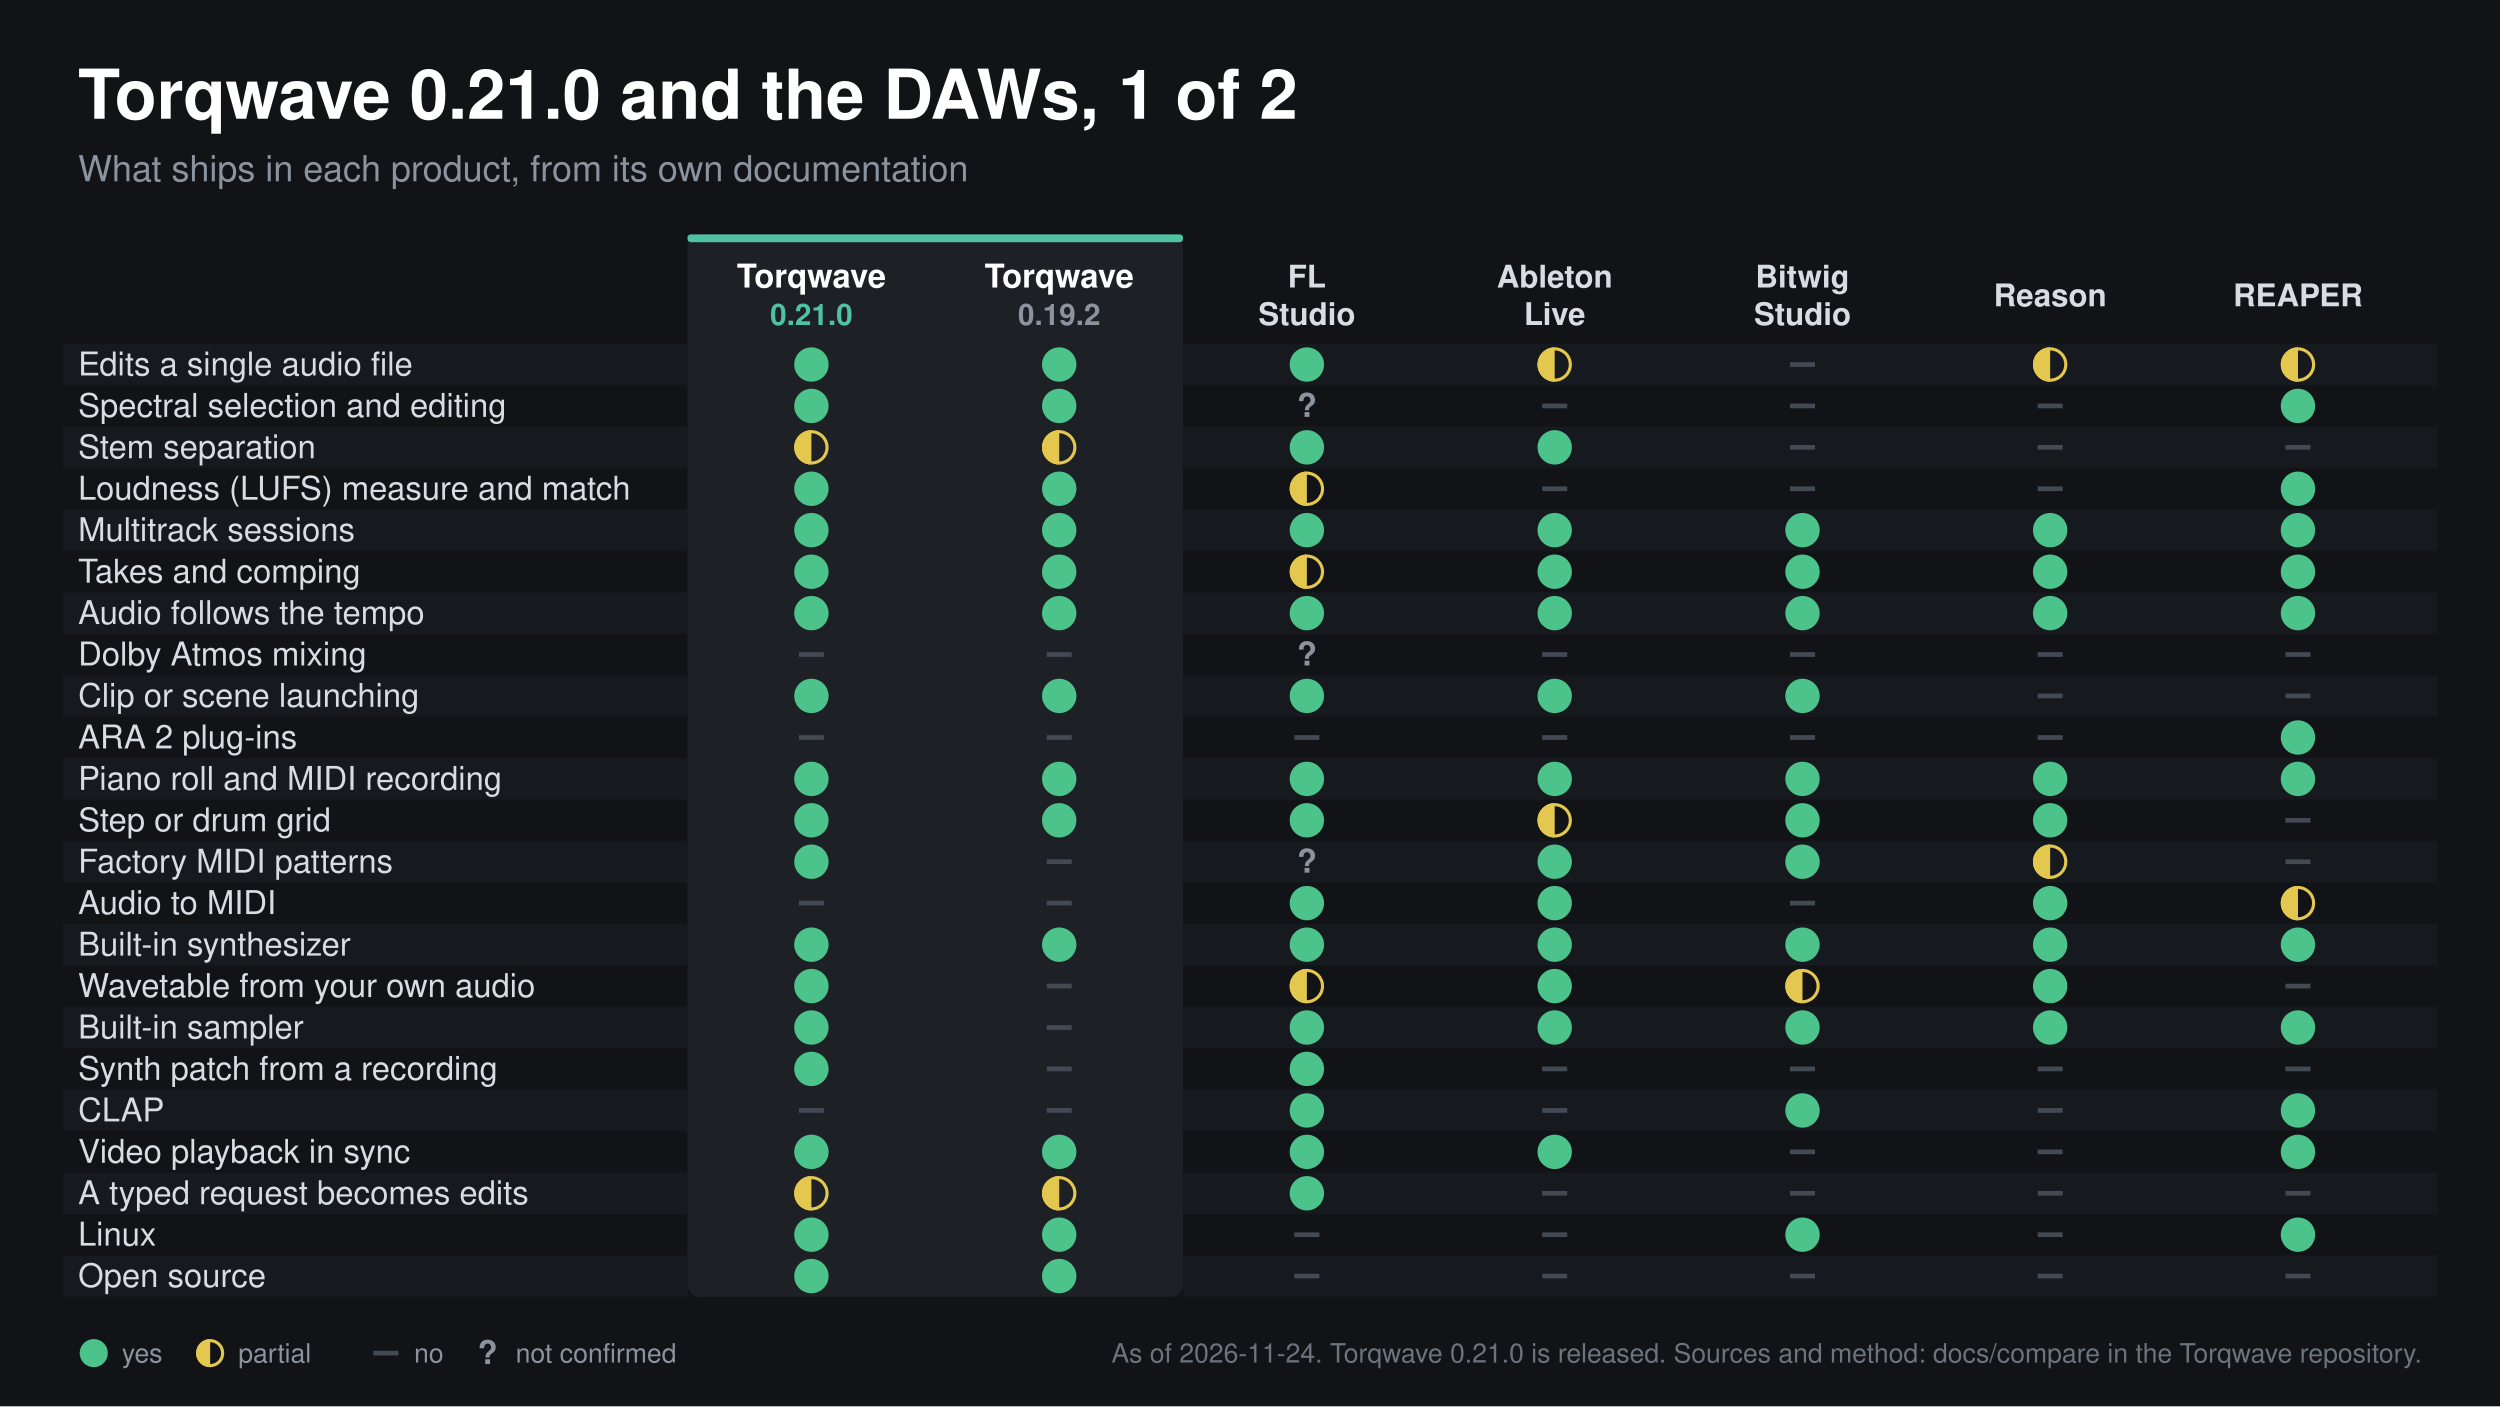
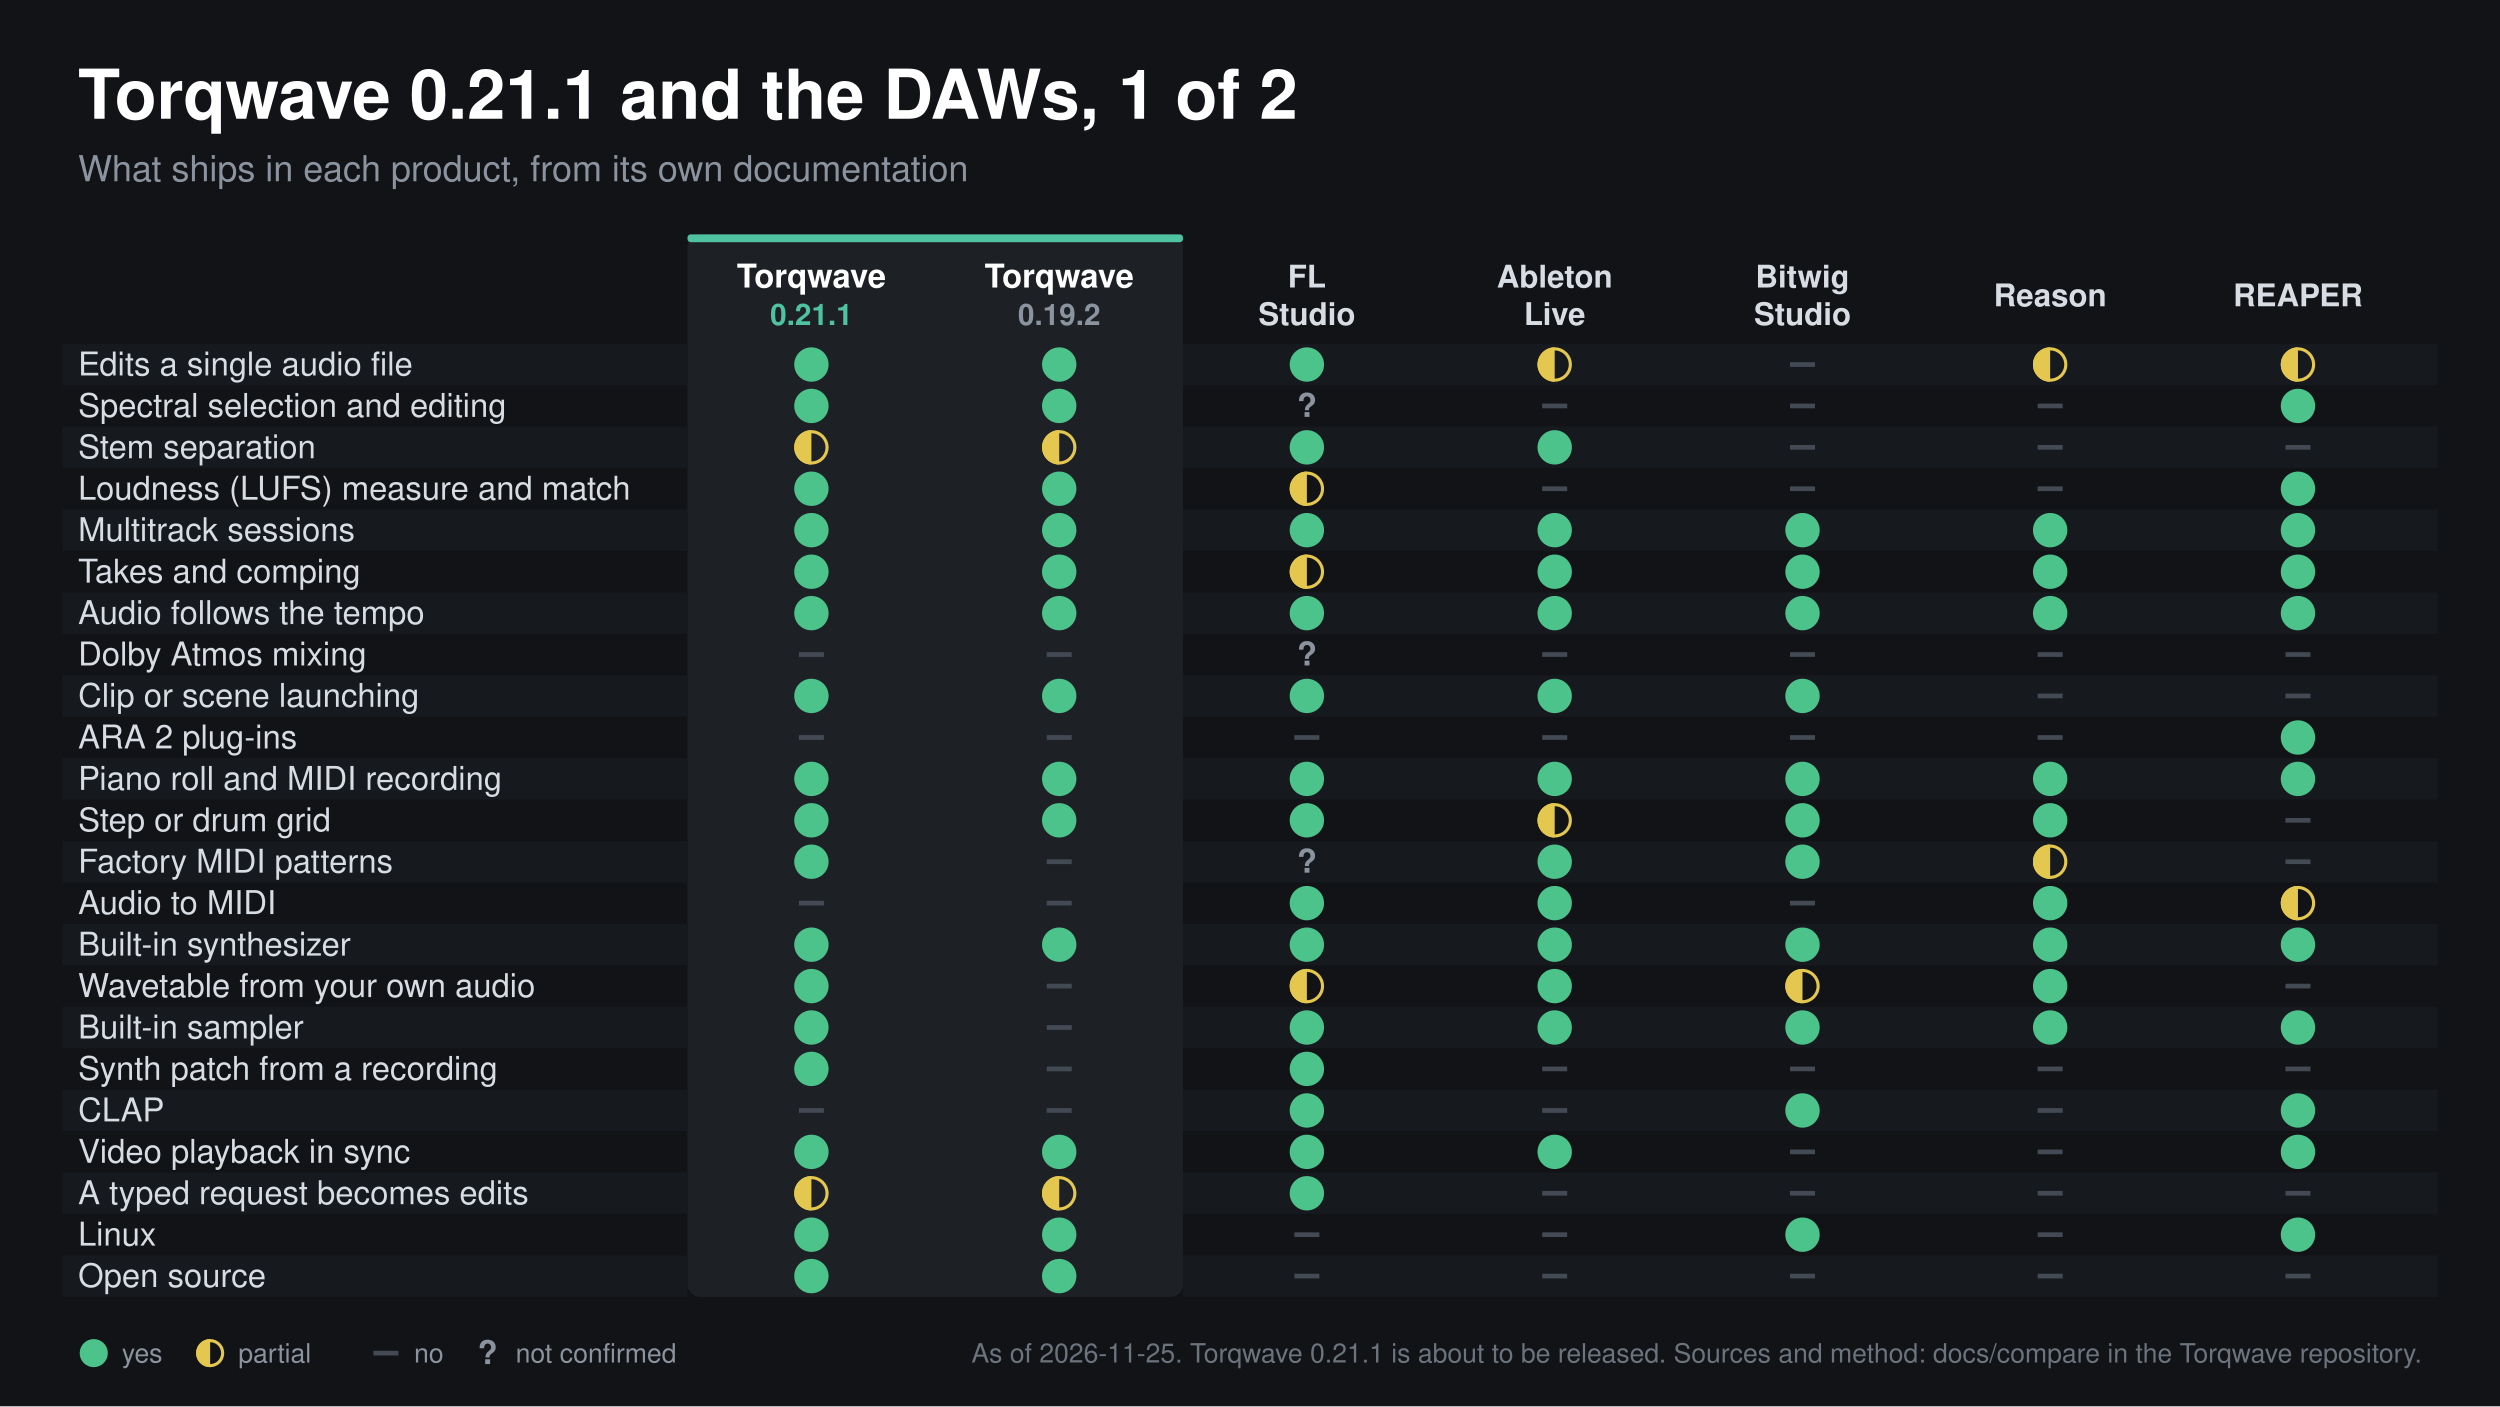
<svg xmlns="http://www.w3.org/2000/svg" width="1600" height="900" viewBox="0 0 1600 900" font-family="Helvetica Neue, Helvetica, Arial, sans-serif">
  <rect width="1600" height="900" fill="#111317" />
-   <text x="50.0" y="76.0" font-size="44" fill="#ffffff" text-anchor="start" font-weight="bold">Torqwave 0.21.0 and the DAWs, 1 of 2</text>
+   <text x="50.0" y="76.0" font-size="44" fill="#ffffff" text-anchor="start" font-weight="bold">Torqwave 0.21.1 and the DAWs, 1 of 2</text>
  <text x="50.0" y="116.0" font-size="23" fill="#8b939e" text-anchor="start" font-weight="normal">What ships in each product, from its own documentation</text>
-   <text x="1550.0" y="872.0" font-size="17" fill="#6b737d" text-anchor="end" font-weight="normal">As of 2026-11-24. Torqwave 0.21.0 is released. Sources and method: docs/compare in the Torqwave repository.</text>
+   <text x="1550.0" y="872.0" font-size="17" fill="#6b737d" text-anchor="end" font-weight="normal">As of 2026-11-25. Torqwave 0.21.1 is about to be released. Sources and method: docs/compare in the Torqwave repository.</text>
  <rect x="440.0" y="150.0" width="317.1" height="680.0" rx="8" fill="#1d2126" />
  <rect x="440.0" y="150.0" width="317.1" height="5.0" rx="2" fill="#4fc3a1" />
  <text x="519.3" y="184.0" font-size="21" fill="#ffffff" text-anchor="middle" font-weight="bold">Torqwave</text>
-   <text x="519.3" y="208.0" font-size="19" fill="#4fc3a1" text-anchor="middle" font-weight="bold">0.21.0</text>
+   <text x="519.3" y="208.0" font-size="19" fill="#4fc3a1" text-anchor="middle" font-weight="bold">0.21.1</text>
  <text x="677.9" y="184.0" font-size="21" fill="#ffffff" text-anchor="middle" font-weight="bold">Torqwave</text>
  <text x="677.9" y="208.0" font-size="19" fill="#8b939e" text-anchor="middle" font-weight="bold">0.19.2</text>
  <text x="836.4" y="184.0" font-size="20" fill="#d8dde3" text-anchor="middle" font-weight="bold">FL</text>
  <text x="836.4" y="208.0" font-size="20" fill="#d8dde3" text-anchor="middle" font-weight="bold">Studio</text>
  <text x="995.0" y="184.0" font-size="20" fill="#d8dde3" text-anchor="middle" font-weight="bold">Ableton</text>
  <text x="995.0" y="208.0" font-size="20" fill="#d8dde3" text-anchor="middle" font-weight="bold">Live</text>
  <text x="1153.6" y="184.0" font-size="20" fill="#d8dde3" text-anchor="middle" font-weight="bold">Bitwig</text>
  <text x="1153.6" y="208.0" font-size="20" fill="#d8dde3" text-anchor="middle" font-weight="bold">Studio</text>
  <text x="1312.1" y="196.0" font-size="20" fill="#d8dde3" text-anchor="middle" font-weight="bold">Reason</text>
  <text x="1470.7" y="196.0" font-size="20" fill="#d8dde3" text-anchor="middle" font-weight="bold">REAPER</text>
  <rect x="40.0" y="220.0" width="400.0" height="26.5" rx="0" fill="#16191d" />
  <rect x="757.1" y="220.0" width="802.9" height="26.5" rx="0" fill="#16191d" />
  <text x="50.0" y="240.3" font-size="21" fill="#d8dde3" text-anchor="start" font-weight="normal">Edits a single audio file</text>
  <circle cx="519.3" cy="233.3" r="11" fill="#4cc38a" />
  <circle cx="677.9" cy="233.3" r="11" fill="#4cc38a" />
  <circle cx="836.4" cy="233.3" r="11" fill="#4cc38a" />
  <circle cx="995.0" cy="233.3" r="10" fill="none" stroke="#e3c74f" stroke-width="2" />
  <path d="M 995.0 222.3 A 11 11 0 0 0 995.0 244.3 Z" fill="#e3c74f" />
  <line x1="1145.6" y1="233.3" x2="1161.6" y2="233.3" stroke="#434a54" stroke-width="3" />
  <circle cx="1312.1" cy="233.3" r="10" fill="none" stroke="#e3c74f" stroke-width="2" />
  <path d="M 1312.1 222.3 A 11 11 0 0 0 1312.1 244.3 Z" fill="#e3c74f" />
  <circle cx="1470.7" cy="233.3" r="10" fill="none" stroke="#e3c74f" stroke-width="2" />
  <path d="M 1470.7 222.3 A 11 11 0 0 0 1470.7 244.3 Z" fill="#e3c74f" />
  <text x="50.0" y="266.8" font-size="21" fill="#d8dde3" text-anchor="start" font-weight="normal">Spectral selection and editing</text>
  <circle cx="519.3" cy="259.8" r="11" fill="#4cc38a" />
  <circle cx="677.9" cy="259.8" r="11" fill="#4cc38a" />
  <text x="836.4" y="266.8" font-size="21" fill="#8b939e" text-anchor="middle" font-weight="bold">?</text>
  <line x1="987.0" y1="259.8" x2="1003.0" y2="259.8" stroke="#434a54" stroke-width="3" />
  <line x1="1145.6" y1="259.8" x2="1161.6" y2="259.8" stroke="#434a54" stroke-width="3" />
  <line x1="1304.1" y1="259.8" x2="1320.1" y2="259.8" stroke="#434a54" stroke-width="3" />
  <circle cx="1470.7" cy="259.8" r="11" fill="#4cc38a" />
  <rect x="40.0" y="273.0" width="400.0" height="26.5" rx="0" fill="#16191d" />
  <rect x="757.1" y="273.0" width="802.9" height="26.5" rx="0" fill="#16191d" />
  <text x="50.0" y="293.3" font-size="21" fill="#d8dde3" text-anchor="start" font-weight="normal">Stem separation</text>
  <circle cx="519.3" cy="286.3" r="10" fill="none" stroke="#e3c74f" stroke-width="2" />
  <path d="M 519.3 275.3 A 11 11 0 0 0 519.3 297.3 Z" fill="#e3c74f" />
  <circle cx="677.9" cy="286.3" r="10" fill="none" stroke="#e3c74f" stroke-width="2" />
  <path d="M 677.9 275.3 A 11 11 0 0 0 677.9 297.3 Z" fill="#e3c74f" />
  <circle cx="836.4" cy="286.3" r="11" fill="#4cc38a" />
  <circle cx="995.0" cy="286.3" r="11" fill="#4cc38a" />
  <line x1="1145.6" y1="286.3" x2="1161.6" y2="286.3" stroke="#434a54" stroke-width="3" />
  <line x1="1304.1" y1="286.3" x2="1320.1" y2="286.3" stroke="#434a54" stroke-width="3" />
  <line x1="1462.7" y1="286.3" x2="1478.7" y2="286.3" stroke="#434a54" stroke-width="3" />
  <text x="50.0" y="319.8" font-size="21" fill="#d8dde3" text-anchor="start" font-weight="normal">Loudness (LUFS) measure and match</text>
  <circle cx="519.3" cy="312.8" r="11" fill="#4cc38a" />
  <circle cx="677.9" cy="312.8" r="11" fill="#4cc38a" />
  <circle cx="836.4" cy="312.8" r="10" fill="none" stroke="#e3c74f" stroke-width="2" />
  <path d="M 836.4 301.8 A 11 11 0 0 0 836.4 323.8 Z" fill="#e3c74f" />
  <line x1="987.0" y1="312.8" x2="1003.0" y2="312.8" stroke="#434a54" stroke-width="3" />
  <line x1="1145.6" y1="312.8" x2="1161.6" y2="312.8" stroke="#434a54" stroke-width="3" />
  <line x1="1304.1" y1="312.8" x2="1320.1" y2="312.8" stroke="#434a54" stroke-width="3" />
  <circle cx="1470.7" cy="312.8" r="11" fill="#4cc38a" />
  <rect x="40.0" y="326.1" width="400.0" height="26.5" rx="0" fill="#16191d" />
  <rect x="757.1" y="326.1" width="802.9" height="26.5" rx="0" fill="#16191d" />
  <text x="50.0" y="346.3" font-size="21" fill="#d8dde3" text-anchor="start" font-weight="normal">Multitrack sessions</text>
  <circle cx="519.3" cy="339.3" r="11" fill="#4cc38a" />
  <circle cx="677.9" cy="339.3" r="11" fill="#4cc38a" />
  <circle cx="836.4" cy="339.3" r="11" fill="#4cc38a" />
  <circle cx="995.0" cy="339.3" r="11" fill="#4cc38a" />
  <circle cx="1153.6" cy="339.3" r="11" fill="#4cc38a" />
  <circle cx="1312.1" cy="339.3" r="11" fill="#4cc38a" />
  <circle cx="1470.7" cy="339.3" r="11" fill="#4cc38a" />
  <text x="50.0" y="372.9" font-size="21" fill="#d8dde3" text-anchor="start" font-weight="normal">Takes and comping</text>
  <circle cx="519.3" cy="365.9" r="11" fill="#4cc38a" />
  <circle cx="677.9" cy="365.9" r="11" fill="#4cc38a" />
  <circle cx="836.4" cy="365.9" r="10" fill="none" stroke="#e3c74f" stroke-width="2" />
  <path d="M 836.4 354.9 A 11 11 0 0 0 836.4 376.9 Z" fill="#e3c74f" />
  <circle cx="995.0" cy="365.9" r="11" fill="#4cc38a" />
  <circle cx="1153.6" cy="365.9" r="11" fill="#4cc38a" />
  <circle cx="1312.1" cy="365.9" r="11" fill="#4cc38a" />
  <circle cx="1470.7" cy="365.9" r="11" fill="#4cc38a" />
  <rect x="40.0" y="379.1" width="400.0" height="26.5" rx="0" fill="#16191d" />
  <rect x="757.1" y="379.1" width="802.9" height="26.5" rx="0" fill="#16191d" />
  <text x="50.0" y="399.4" font-size="21" fill="#d8dde3" text-anchor="start" font-weight="normal">Audio follows the tempo</text>
  <circle cx="519.3" cy="392.4" r="11" fill="#4cc38a" />
  <circle cx="677.9" cy="392.4" r="11" fill="#4cc38a" />
  <circle cx="836.4" cy="392.4" r="11" fill="#4cc38a" />
  <circle cx="995.0" cy="392.4" r="11" fill="#4cc38a" />
  <circle cx="1153.6" cy="392.4" r="11" fill="#4cc38a" />
  <circle cx="1312.1" cy="392.4" r="11" fill="#4cc38a" />
  <circle cx="1470.7" cy="392.4" r="11" fill="#4cc38a" />
  <text x="50.0" y="425.9" font-size="21" fill="#d8dde3" text-anchor="start" font-weight="normal">Dolby Atmos mixing</text>
  <line x1="511.3" y1="418.9" x2="527.3" y2="418.9" stroke="#434a54" stroke-width="3" />
  <line x1="669.9" y1="418.9" x2="685.9" y2="418.9" stroke="#434a54" stroke-width="3" />
  <text x="836.4" y="425.9" font-size="21" fill="#8b939e" text-anchor="middle" font-weight="bold">?</text>
  <line x1="987.0" y1="418.9" x2="1003.0" y2="418.9" stroke="#434a54" stroke-width="3" />
  <line x1="1145.6" y1="418.9" x2="1161.6" y2="418.9" stroke="#434a54" stroke-width="3" />
  <line x1="1304.1" y1="418.9" x2="1320.1" y2="418.9" stroke="#434a54" stroke-width="3" />
  <line x1="1462.7" y1="418.9" x2="1478.7" y2="418.9" stroke="#434a54" stroke-width="3" />
  <rect x="40.0" y="432.2" width="400.0" height="26.5" rx="0" fill="#16191d" />
  <rect x="757.1" y="432.2" width="802.9" height="26.5" rx="0" fill="#16191d" />
  <text x="50.0" y="452.4" font-size="21" fill="#d8dde3" text-anchor="start" font-weight="normal">Clip or scene launching</text>
  <circle cx="519.3" cy="445.4" r="11" fill="#4cc38a" />
  <circle cx="677.9" cy="445.4" r="11" fill="#4cc38a" />
  <circle cx="836.4" cy="445.4" r="11" fill="#4cc38a" />
  <circle cx="995.0" cy="445.4" r="11" fill="#4cc38a" />
  <circle cx="1153.6" cy="445.4" r="11" fill="#4cc38a" />
  <line x1="1304.1" y1="445.4" x2="1320.1" y2="445.4" stroke="#434a54" stroke-width="3" />
  <line x1="1462.7" y1="445.4" x2="1478.7" y2="445.4" stroke="#434a54" stroke-width="3" />
  <text x="50.0" y="479.0" font-size="21" fill="#d8dde3" text-anchor="start" font-weight="normal">ARA 2 plug-ins</text>
  <line x1="511.3" y1="472.0" x2="527.3" y2="472.0" stroke="#434a54" stroke-width="3" />
  <line x1="669.9" y1="472.0" x2="685.9" y2="472.0" stroke="#434a54" stroke-width="3" />
  <line x1="828.4" y1="472.0" x2="844.4" y2="472.0" stroke="#434a54" stroke-width="3" />
  <line x1="987.0" y1="472.0" x2="1003.0" y2="472.0" stroke="#434a54" stroke-width="3" />
  <line x1="1145.6" y1="472.0" x2="1161.6" y2="472.0" stroke="#434a54" stroke-width="3" />
  <line x1="1304.1" y1="472.0" x2="1320.1" y2="472.0" stroke="#434a54" stroke-width="3" />
  <circle cx="1470.7" cy="472.0" r="11" fill="#4cc38a" />
  <rect x="40.0" y="485.2" width="400.0" height="26.5" rx="0" fill="#16191d" />
  <rect x="757.1" y="485.2" width="802.9" height="26.5" rx="0" fill="#16191d" />
  <text x="50.0" y="505.5" font-size="21" fill="#d8dde3" text-anchor="start" font-weight="normal">Piano roll and MIDI recording</text>
  <circle cx="519.3" cy="498.5" r="11" fill="#4cc38a" />
  <circle cx="677.9" cy="498.5" r="11" fill="#4cc38a" />
  <circle cx="836.4" cy="498.5" r="11" fill="#4cc38a" />
  <circle cx="995.0" cy="498.5" r="11" fill="#4cc38a" />
  <circle cx="1153.6" cy="498.5" r="11" fill="#4cc38a" />
  <circle cx="1312.1" cy="498.5" r="11" fill="#4cc38a" />
  <circle cx="1470.7" cy="498.5" r="11" fill="#4cc38a" />
  <text x="50.0" y="532.0" font-size="21" fill="#d8dde3" text-anchor="start" font-weight="normal">Step or drum grid</text>
  <circle cx="519.3" cy="525.0" r="11" fill="#4cc38a" />
  <circle cx="677.9" cy="525.0" r="11" fill="#4cc38a" />
  <circle cx="836.4" cy="525.0" r="11" fill="#4cc38a" />
  <circle cx="995.0" cy="525.0" r="10" fill="none" stroke="#e3c74f" stroke-width="2" />
  <path d="M 995.0 514.0 A 11 11 0 0 0 995.0 536.0 Z" fill="#e3c74f" />
  <circle cx="1153.6" cy="525.0" r="11" fill="#4cc38a" />
  <circle cx="1312.1" cy="525.0" r="11" fill="#4cc38a" />
  <line x1="1462.7" y1="525.0" x2="1478.7" y2="525.0" stroke="#434a54" stroke-width="3" />
  <rect x="40.0" y="538.3" width="400.0" height="26.5" rx="0" fill="#16191d" />
  <rect x="757.1" y="538.3" width="802.9" height="26.5" rx="0" fill="#16191d" />
  <text x="50.0" y="558.5" font-size="21" fill="#d8dde3" text-anchor="start" font-weight="normal">Factory MIDI patterns</text>
  <circle cx="519.3" cy="551.5" r="11" fill="#4cc38a" />
  <line x1="669.9" y1="551.5" x2="685.9" y2="551.5" stroke="#434a54" stroke-width="3" />
  <text x="836.4" y="558.5" font-size="21" fill="#8b939e" text-anchor="middle" font-weight="bold">?</text>
  <circle cx="995.0" cy="551.5" r="11" fill="#4cc38a" />
  <circle cx="1153.6" cy="551.5" r="11" fill="#4cc38a" />
  <circle cx="1312.1" cy="551.5" r="10" fill="none" stroke="#e3c74f" stroke-width="2" />
  <path d="M 1312.1 540.5 A 11 11 0 0 0 1312.1 562.5 Z" fill="#e3c74f" />
  <line x1="1462.7" y1="551.5" x2="1478.7" y2="551.5" stroke="#434a54" stroke-width="3" />
  <text x="50.0" y="585.0" font-size="21" fill="#d8dde3" text-anchor="start" font-weight="normal">Audio to MIDI</text>
  <line x1="511.3" y1="578.0" x2="527.3" y2="578.0" stroke="#434a54" stroke-width="3" />
  <line x1="669.9" y1="578.0" x2="685.9" y2="578.0" stroke="#434a54" stroke-width="3" />
  <circle cx="836.4" cy="578.0" r="11" fill="#4cc38a" />
  <circle cx="995.0" cy="578.0" r="11" fill="#4cc38a" />
  <line x1="1145.6" y1="578.0" x2="1161.6" y2="578.0" stroke="#434a54" stroke-width="3" />
  <circle cx="1312.1" cy="578.0" r="11" fill="#4cc38a" />
  <circle cx="1470.7" cy="578.0" r="10" fill="none" stroke="#e3c74f" stroke-width="2" />
  <path d="M 1470.7 567.0 A 11 11 0 0 0 1470.7 589.0 Z" fill="#e3c74f" />
  <rect x="40.0" y="591.3" width="400.0" height="26.5" rx="0" fill="#16191d" />
  <rect x="757.1" y="591.3" width="802.9" height="26.5" rx="0" fill="#16191d" />
  <text x="50.0" y="611.6" font-size="21" fill="#d8dde3" text-anchor="start" font-weight="normal">Built-in synthesizer</text>
  <circle cx="519.3" cy="604.6" r="11" fill="#4cc38a" />
  <circle cx="677.9" cy="604.6" r="11" fill="#4cc38a" />
  <circle cx="836.4" cy="604.6" r="11" fill="#4cc38a" />
  <circle cx="995.0" cy="604.6" r="11" fill="#4cc38a" />
  <circle cx="1153.6" cy="604.6" r="11" fill="#4cc38a" />
  <circle cx="1312.1" cy="604.6" r="11" fill="#4cc38a" />
  <circle cx="1470.7" cy="604.6" r="11" fill="#4cc38a" />
  <text x="50.0" y="638.1" font-size="21" fill="#d8dde3" text-anchor="start" font-weight="normal">Wavetable from your own audio</text>
  <circle cx="519.3" cy="631.1" r="11" fill="#4cc38a" />
  <line x1="669.9" y1="631.1" x2="685.9" y2="631.1" stroke="#434a54" stroke-width="3" />
  <circle cx="836.4" cy="631.1" r="10" fill="none" stroke="#e3c74f" stroke-width="2" />
  <path d="M 836.4 620.1 A 11 11 0 0 0 836.4 642.1 Z" fill="#e3c74f" />
  <circle cx="995.0" cy="631.1" r="11" fill="#4cc38a" />
  <circle cx="1153.6" cy="631.1" r="10" fill="none" stroke="#e3c74f" stroke-width="2" />
  <path d="M 1153.6 620.1 A 11 11 0 0 0 1153.6 642.1 Z" fill="#e3c74f" />
  <circle cx="1312.1" cy="631.1" r="11" fill="#4cc38a" />
  <line x1="1462.7" y1="631.1" x2="1478.7" y2="631.1" stroke="#434a54" stroke-width="3" />
  <rect x="40.0" y="644.3" width="400.0" height="26.5" rx="0" fill="#16191d" />
  <rect x="757.1" y="644.3" width="802.9" height="26.5" rx="0" fill="#16191d" />
  <text x="50.0" y="664.6" font-size="21" fill="#d8dde3" text-anchor="start" font-weight="normal">Built-in sampler</text>
  <circle cx="519.3" cy="657.6" r="11" fill="#4cc38a" />
  <line x1="669.9" y1="657.6" x2="685.9" y2="657.6" stroke="#434a54" stroke-width="3" />
  <circle cx="836.4" cy="657.6" r="11" fill="#4cc38a" />
  <circle cx="995.0" cy="657.6" r="11" fill="#4cc38a" />
  <circle cx="1153.6" cy="657.6" r="11" fill="#4cc38a" />
  <circle cx="1312.1" cy="657.6" r="11" fill="#4cc38a" />
  <circle cx="1470.7" cy="657.6" r="11" fill="#4cc38a" />
  <text x="50.0" y="691.1" font-size="21" fill="#d8dde3" text-anchor="start" font-weight="normal">Synth patch from a recording</text>
  <circle cx="519.3" cy="684.1" r="11" fill="#4cc38a" />
  <line x1="669.9" y1="684.1" x2="685.9" y2="684.1" stroke="#434a54" stroke-width="3" />
  <circle cx="836.4" cy="684.1" r="11" fill="#4cc38a" />
  <line x1="987.0" y1="684.1" x2="1003.0" y2="684.1" stroke="#434a54" stroke-width="3" />
  <line x1="1145.6" y1="684.1" x2="1161.6" y2="684.1" stroke="#434a54" stroke-width="3" />
  <line x1="1304.1" y1="684.1" x2="1320.1" y2="684.1" stroke="#434a54" stroke-width="3" />
  <line x1="1462.7" y1="684.1" x2="1478.7" y2="684.1" stroke="#434a54" stroke-width="3" />
  <rect x="40.0" y="697.4" width="400.0" height="26.5" rx="0" fill="#16191d" />
  <rect x="757.1" y="697.4" width="802.9" height="26.5" rx="0" fill="#16191d" />
  <text x="50.0" y="717.7" font-size="21" fill="#d8dde3" text-anchor="start" font-weight="normal">CLAP</text>
  <line x1="511.3" y1="710.7" x2="527.3" y2="710.7" stroke="#434a54" stroke-width="3" />
  <line x1="669.9" y1="710.7" x2="685.9" y2="710.7" stroke="#434a54" stroke-width="3" />
  <circle cx="836.4" cy="710.7" r="11" fill="#4cc38a" />
  <line x1="987.0" y1="710.7" x2="1003.0" y2="710.7" stroke="#434a54" stroke-width="3" />
  <circle cx="1153.6" cy="710.7" r="11" fill="#4cc38a" />
  <line x1="1304.1" y1="710.7" x2="1320.1" y2="710.7" stroke="#434a54" stroke-width="3" />
  <circle cx="1470.7" cy="710.7" r="11" fill="#4cc38a" />
  <text x="50.0" y="744.2" font-size="21" fill="#d8dde3" text-anchor="start" font-weight="normal">Video playback in sync</text>
  <circle cx="519.3" cy="737.2" r="11" fill="#4cc38a" />
  <circle cx="677.9" cy="737.2" r="11" fill="#4cc38a" />
  <circle cx="836.4" cy="737.2" r="11" fill="#4cc38a" />
  <circle cx="995.0" cy="737.2" r="11" fill="#4cc38a" />
  <line x1="1145.6" y1="737.2" x2="1161.6" y2="737.2" stroke="#434a54" stroke-width="3" />
  <line x1="1304.1" y1="737.2" x2="1320.1" y2="737.2" stroke="#434a54" stroke-width="3" />
  <circle cx="1470.7" cy="737.2" r="11" fill="#4cc38a" />
  <rect x="40.0" y="750.4" width="400.0" height="26.5" rx="0" fill="#16191d" />
  <rect x="757.1" y="750.4" width="802.9" height="26.5" rx="0" fill="#16191d" />
  <text x="50.0" y="770.7" font-size="21" fill="#d8dde3" text-anchor="start" font-weight="normal">A typed request becomes edits</text>
  <circle cx="519.3" cy="763.7" r="10" fill="none" stroke="#e3c74f" stroke-width="2" />
  <path d="M 519.3 752.7 A 11 11 0 0 0 519.3 774.7 Z" fill="#e3c74f" />
  <circle cx="677.9" cy="763.7" r="10" fill="none" stroke="#e3c74f" stroke-width="2" />
  <path d="M 677.9 752.7 A 11 11 0 0 0 677.9 774.7 Z" fill="#e3c74f" />
  <circle cx="836.4" cy="763.7" r="11" fill="#4cc38a" />
  <line x1="987.0" y1="763.7" x2="1003.0" y2="763.7" stroke="#434a54" stroke-width="3" />
  <line x1="1145.6" y1="763.7" x2="1161.6" y2="763.7" stroke="#434a54" stroke-width="3" />
  <line x1="1304.1" y1="763.7" x2="1320.1" y2="763.7" stroke="#434a54" stroke-width="3" />
  <line x1="1462.7" y1="763.7" x2="1478.7" y2="763.7" stroke="#434a54" stroke-width="3" />
  <text x="50.0" y="797.2" font-size="21" fill="#d8dde3" text-anchor="start" font-weight="normal">Linux</text>
  <circle cx="519.3" cy="790.2" r="11" fill="#4cc38a" />
  <circle cx="677.9" cy="790.2" r="11" fill="#4cc38a" />
  <line x1="828.4" y1="790.2" x2="844.4" y2="790.2" stroke="#434a54" stroke-width="3" />
  <line x1="987.0" y1="790.2" x2="1003.0" y2="790.2" stroke="#434a54" stroke-width="3" />
  <circle cx="1153.6" cy="790.2" r="11" fill="#4cc38a" />
  <line x1="1304.1" y1="790.2" x2="1320.1" y2="790.2" stroke="#434a54" stroke-width="3" />
  <circle cx="1470.7" cy="790.2" r="11" fill="#4cc38a" />
  <rect x="40.0" y="803.5" width="400.0" height="26.5" rx="0" fill="#16191d" />
  <rect x="757.1" y="803.5" width="802.9" height="26.5" rx="0" fill="#16191d" />
  <text x="50.0" y="823.7" font-size="21" fill="#d8dde3" text-anchor="start" font-weight="normal">Open source</text>
  <circle cx="519.3" cy="816.7" r="11" fill="#4cc38a" />
  <circle cx="677.9" cy="816.7" r="11" fill="#4cc38a" />
  <line x1="828.4" y1="816.7" x2="844.4" y2="816.7" stroke="#434a54" stroke-width="3" />
  <line x1="987.0" y1="816.7" x2="1003.0" y2="816.7" stroke="#434a54" stroke-width="3" />
  <line x1="1145.6" y1="816.7" x2="1161.6" y2="816.7" stroke="#434a54" stroke-width="3" />
  <line x1="1304.1" y1="816.7" x2="1320.1" y2="816.7" stroke="#434a54" stroke-width="3" />
  <line x1="1462.7" y1="816.7" x2="1478.7" y2="816.7" stroke="#434a54" stroke-width="3" />
  <circle cx="60.0" cy="866.0" r="9" fill="#4cc38a" />
  <text x="78.0" y="872.0" font-size="17" fill="#8b939e" text-anchor="start" font-weight="normal">yes</text>
  <circle cx="134.5" cy="866.0" r="8" fill="none" stroke="#e3c74f" stroke-width="2" />
  <path d="M 134.5 857.0 A 9 9 0 0 0 134.5 875.0 Z" fill="#e3c74f" />
  <text x="152.5" y="872.0" font-size="17" fill="#8b939e" text-anchor="start" font-weight="normal">partial</text>
  <line x1="239.0" y1="866.0" x2="255.0" y2="866.0" stroke="#434a54" stroke-width="3" />
  <text x="265.0" y="872.0" font-size="17" fill="#8b939e" text-anchor="start" font-weight="normal">no</text>
  <text x="312.0" y="873.0" font-size="21" fill="#8b939e" text-anchor="middle" font-weight="bold">?</text>
  <text x="330.0" y="872.0" font-size="17" fill="#8b939e" text-anchor="start" font-weight="normal">not confirmed</text>
</svg>
